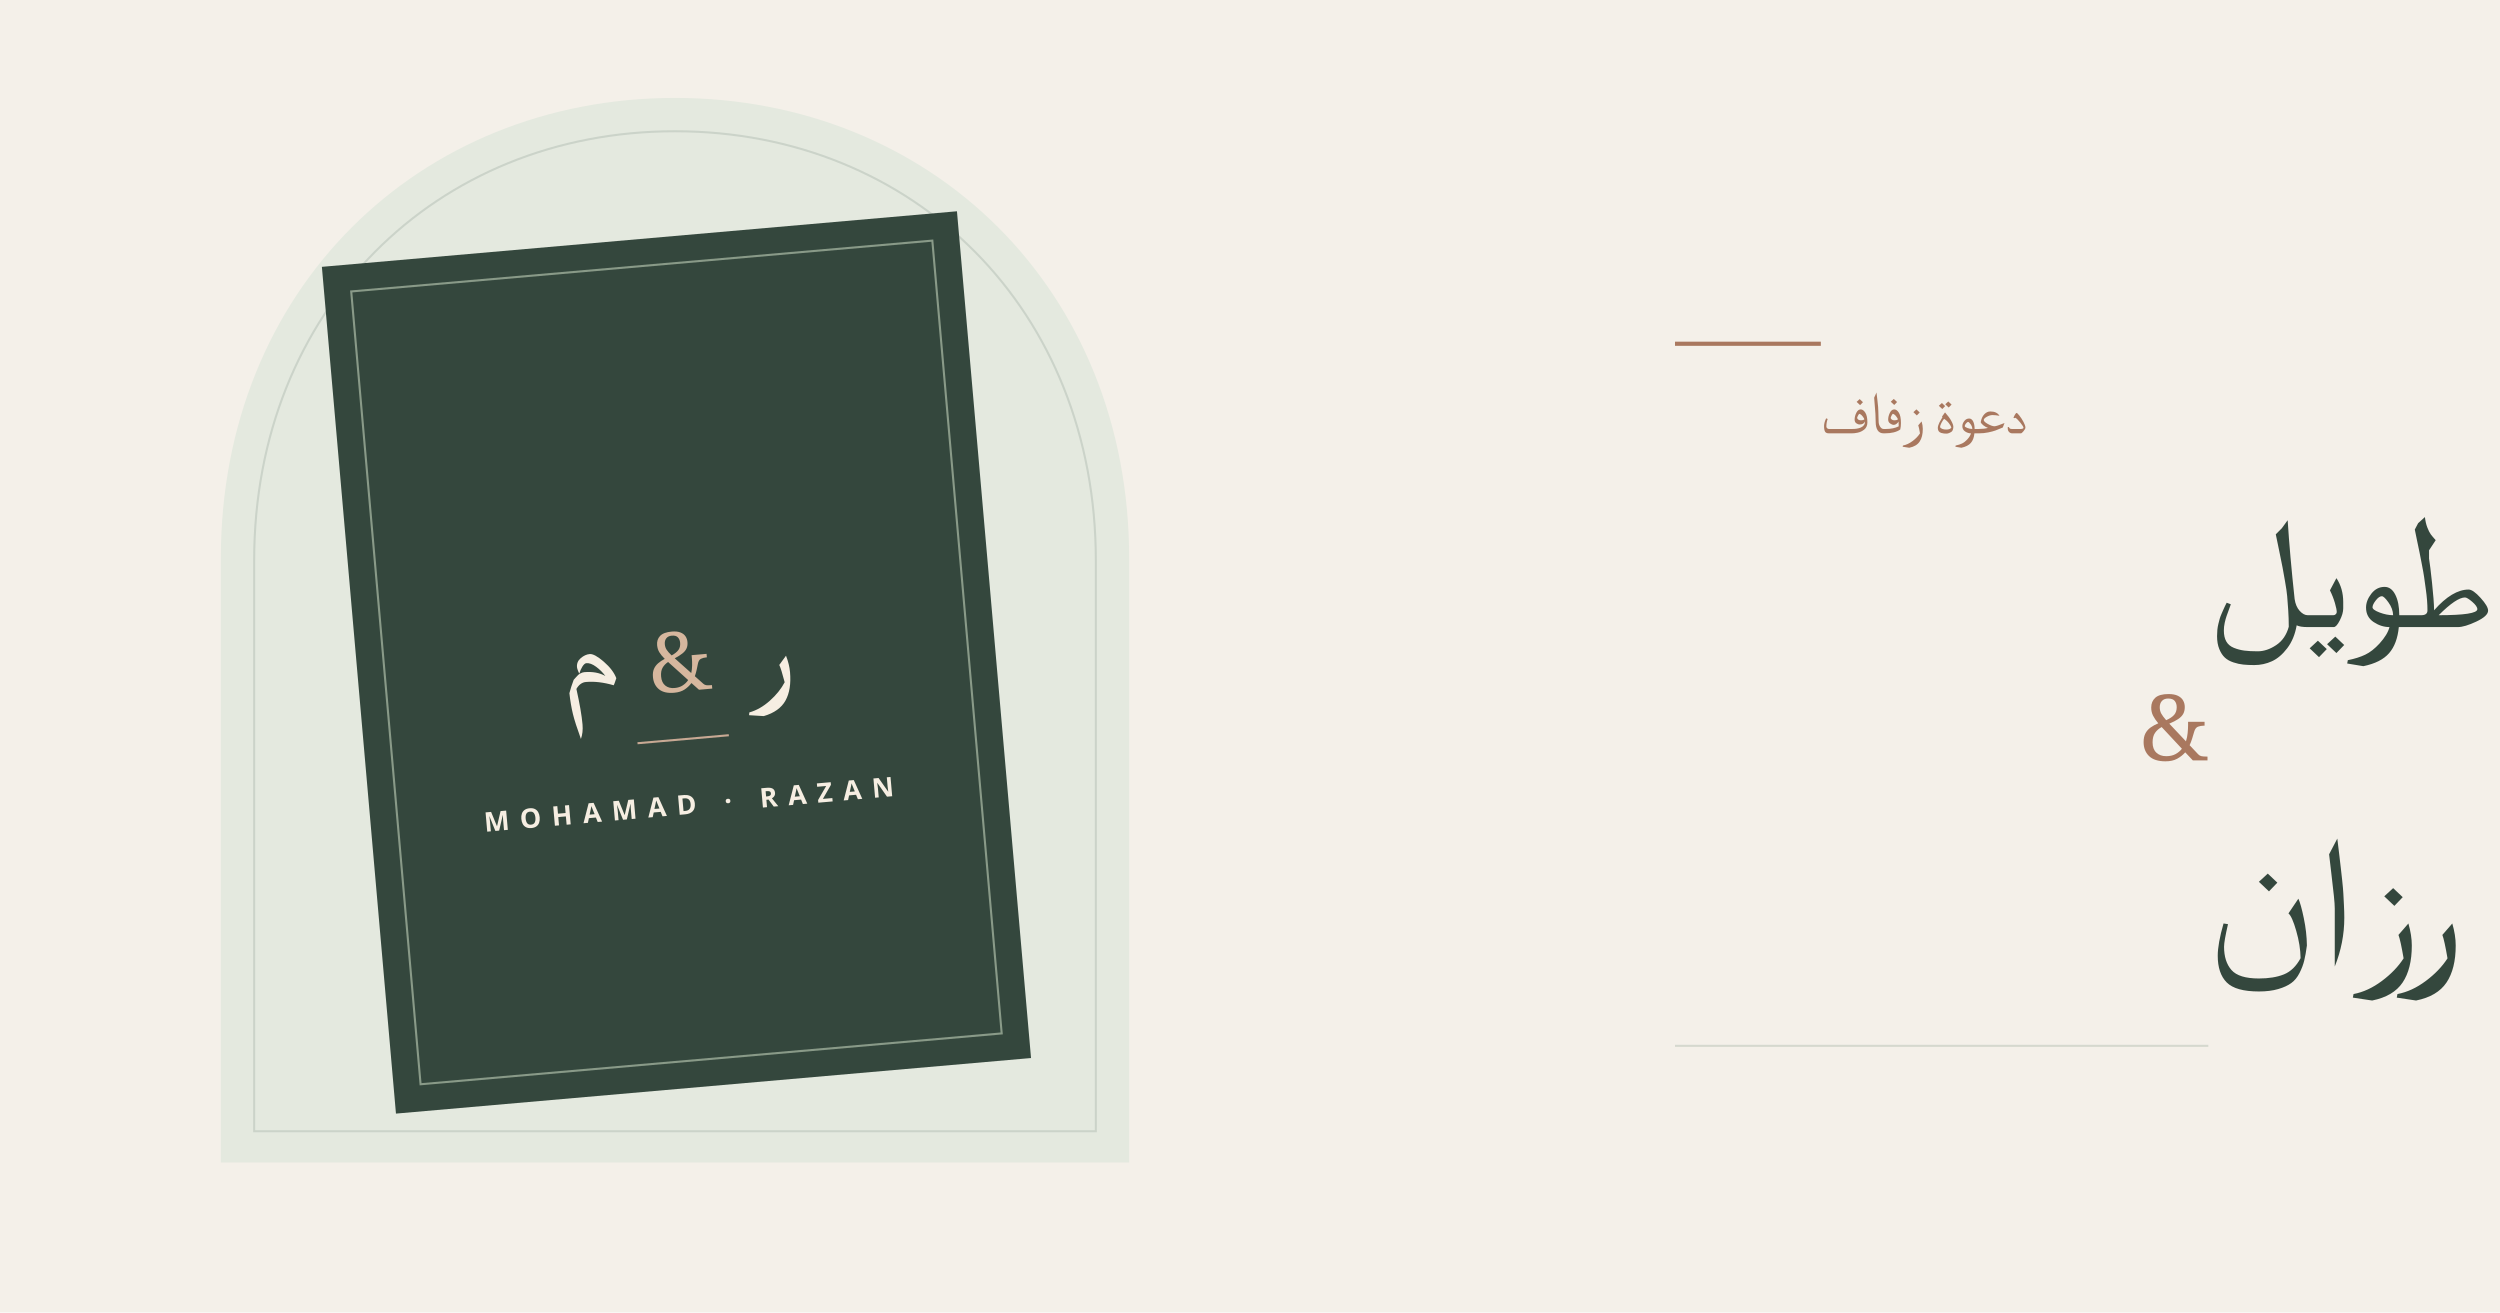
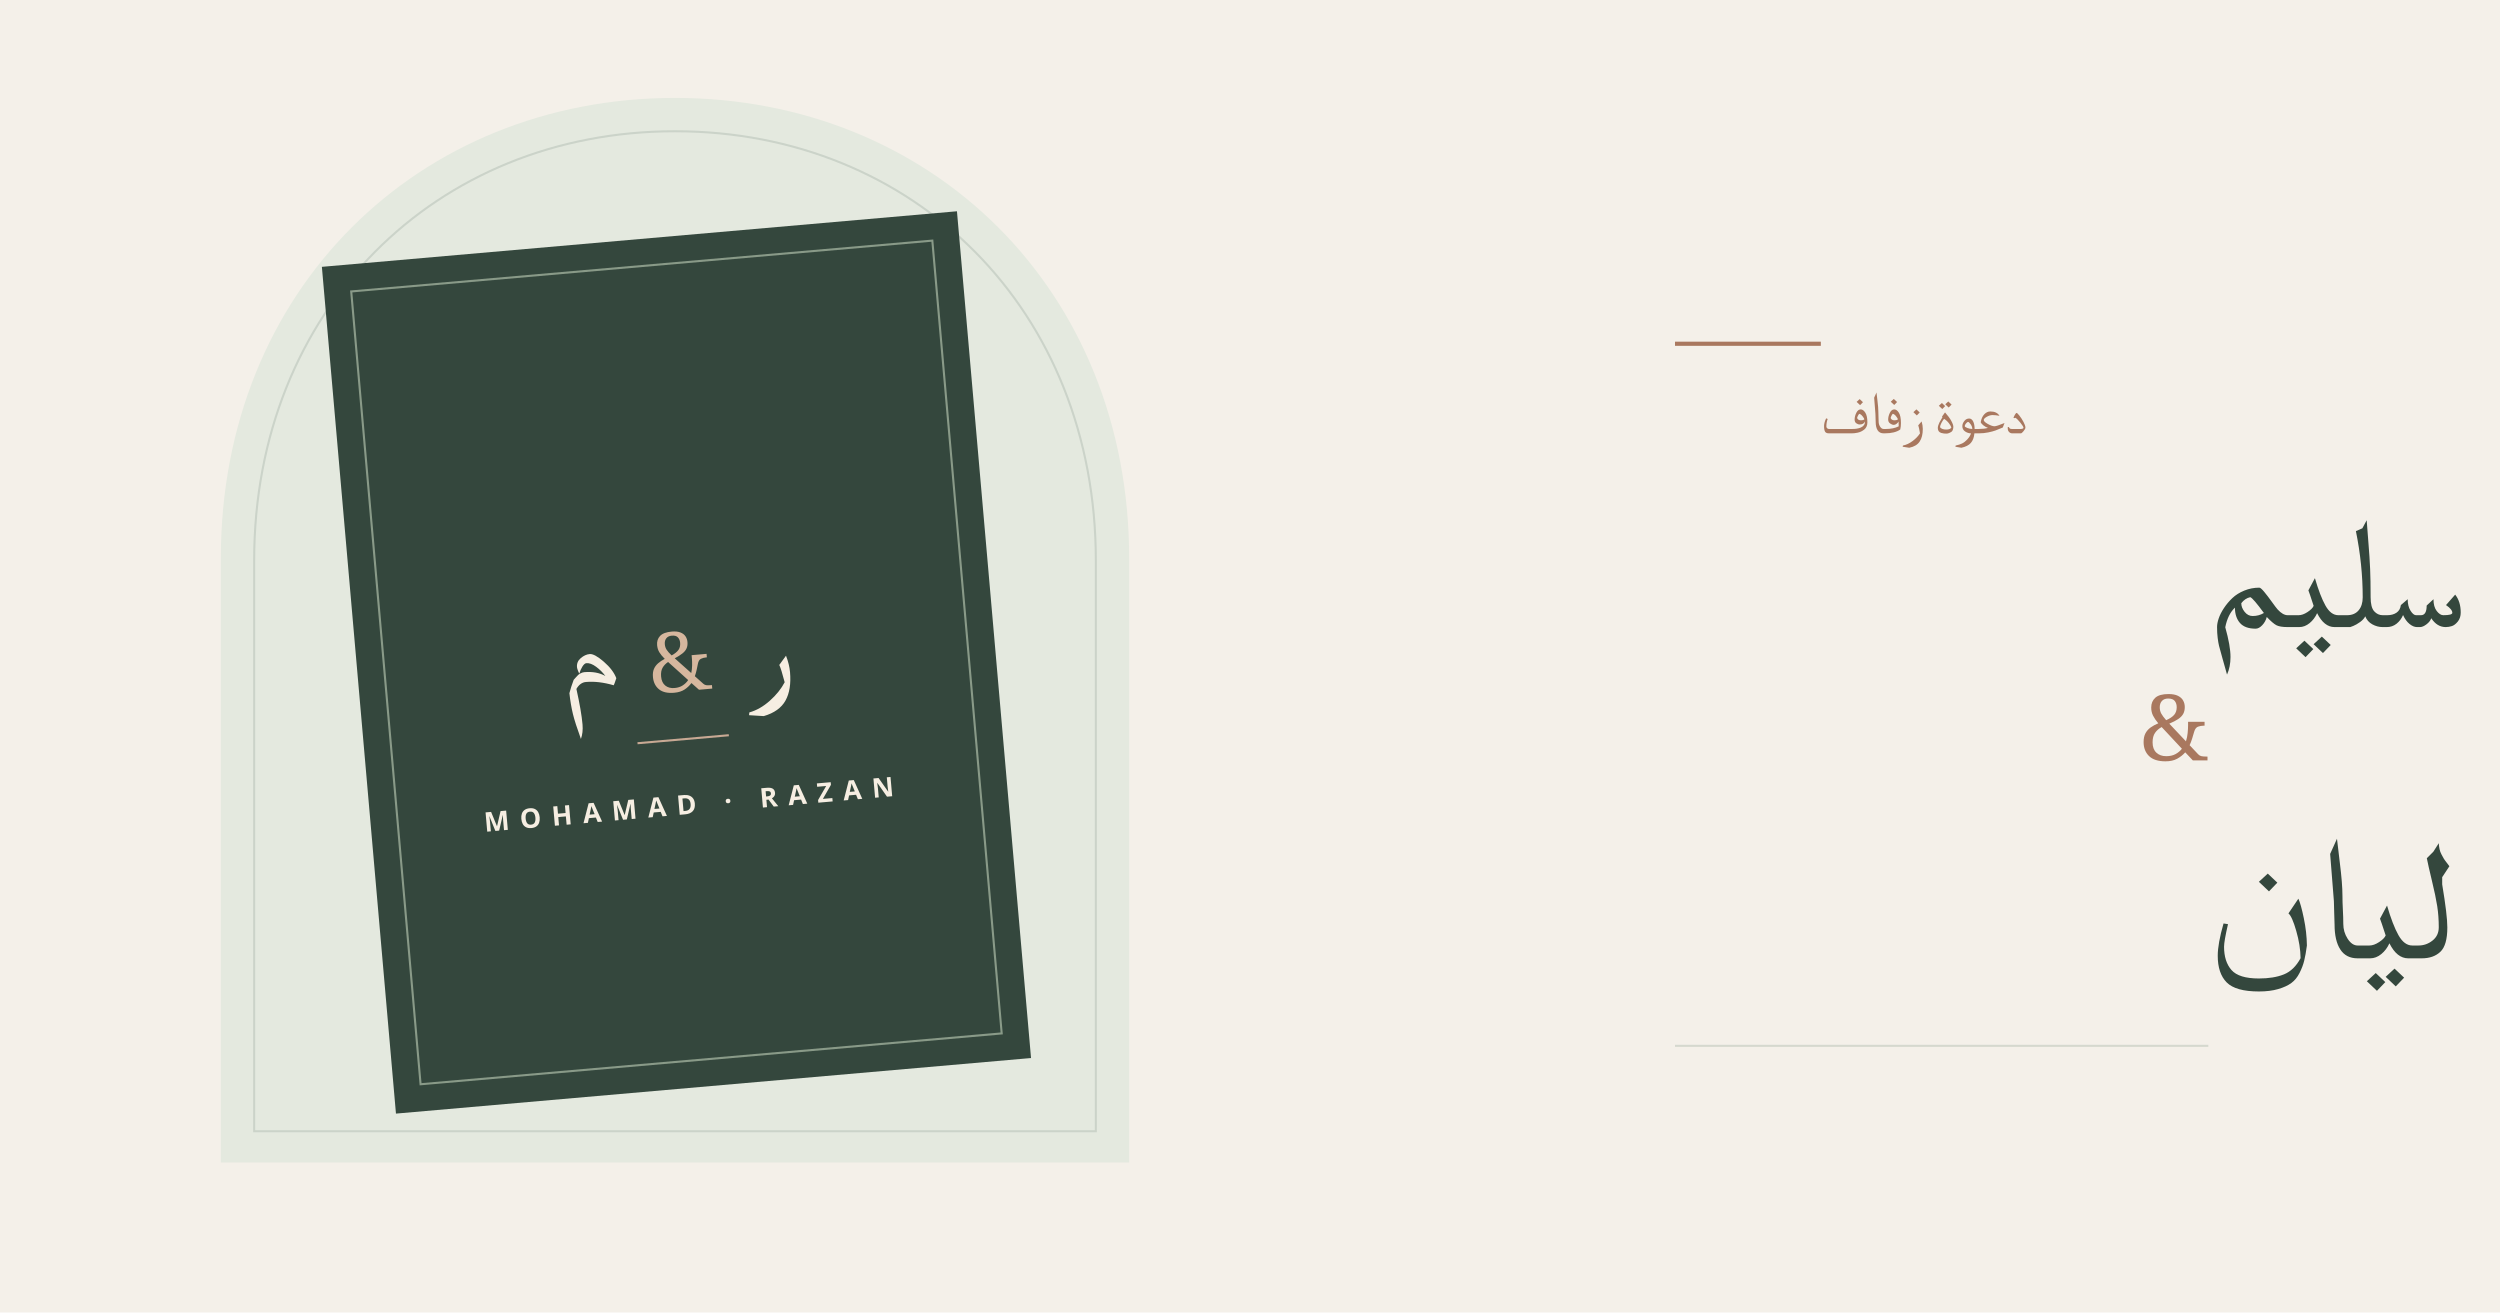
<svg xmlns="http://www.w3.org/2000/svg" width="1200" height="630" viewBox="0 0 1200 630">
  <rect width="1200" height="630" fill="#f4f0e9" />
  <path d="M106 558V268C106 139 201 47 324 47s218 92 218 221v290Z" fill="#e4e9df" />
  <path d="M122 543V269C122 149 209 63 324 63s202 86 202 206v274Z" fill="none" stroke="#cbd3c9" />
  <g transform="rotate(-5 324 310)">
    <rect x="171" y="114" width="306" height="408" fill="#34473d" />
    <rect x="184" y="127" width="280" height="382" fill="none" stroke="#899a88" />
    <text x="324" y="332" text-anchor="middle" fill="#f6eee2" font-family="Geeza Pro,serif" font-size="62">م <tspan fill="#d6b79e" font-size="40">&amp;</tspan> ر</text>
    <path d="M302 355h44" stroke="#c8a994" />
    <text x="324" y="391" text-anchor="middle" fill="#f6eee2" font-family="sans-serif" font-weight="600" letter-spacing="5" font-size="13">MOHAMAD · RAZAN</text>
  </g>
  <path d="M804 165h70" stroke="#a9785f" stroke-width="2" />
  <text x="874" y="208" text-anchor="end" direction="rtl" fill="#a9785f" font-family="Geeza Pro,serif" font-size="28">دعوة زفاف</text>
-   <text x="1060" y="301" text-anchor="end" direction="rtl" fill="#34473d" font-family="Geeza Pro,serif" font-size="76">محمد أديب طويل</text>
+   <text x="1060" y="301" text-anchor="end" direction="rtl" fill="#34473d" font-family="Geeza Pro,serif" font-size="76">سليم</text>
  <text x="1060" y="365" text-anchor="end" fill="#a9785f" font-family="Georgia,serif" font-size="44">&amp;</text>
-   <text x="1060" y="460" text-anchor="end" direction="rtl" fill="#34473d" font-family="Geeza Pro,serif" font-size="82">رزان</text>
+   <text x="1060" y="460" text-anchor="end" direction="rtl" fill="#34473d" font-family="Geeza Pro,serif" font-size="82">ليان</text>
  <path d="M804 502h256" stroke="#d5d8ce" />
</svg>
